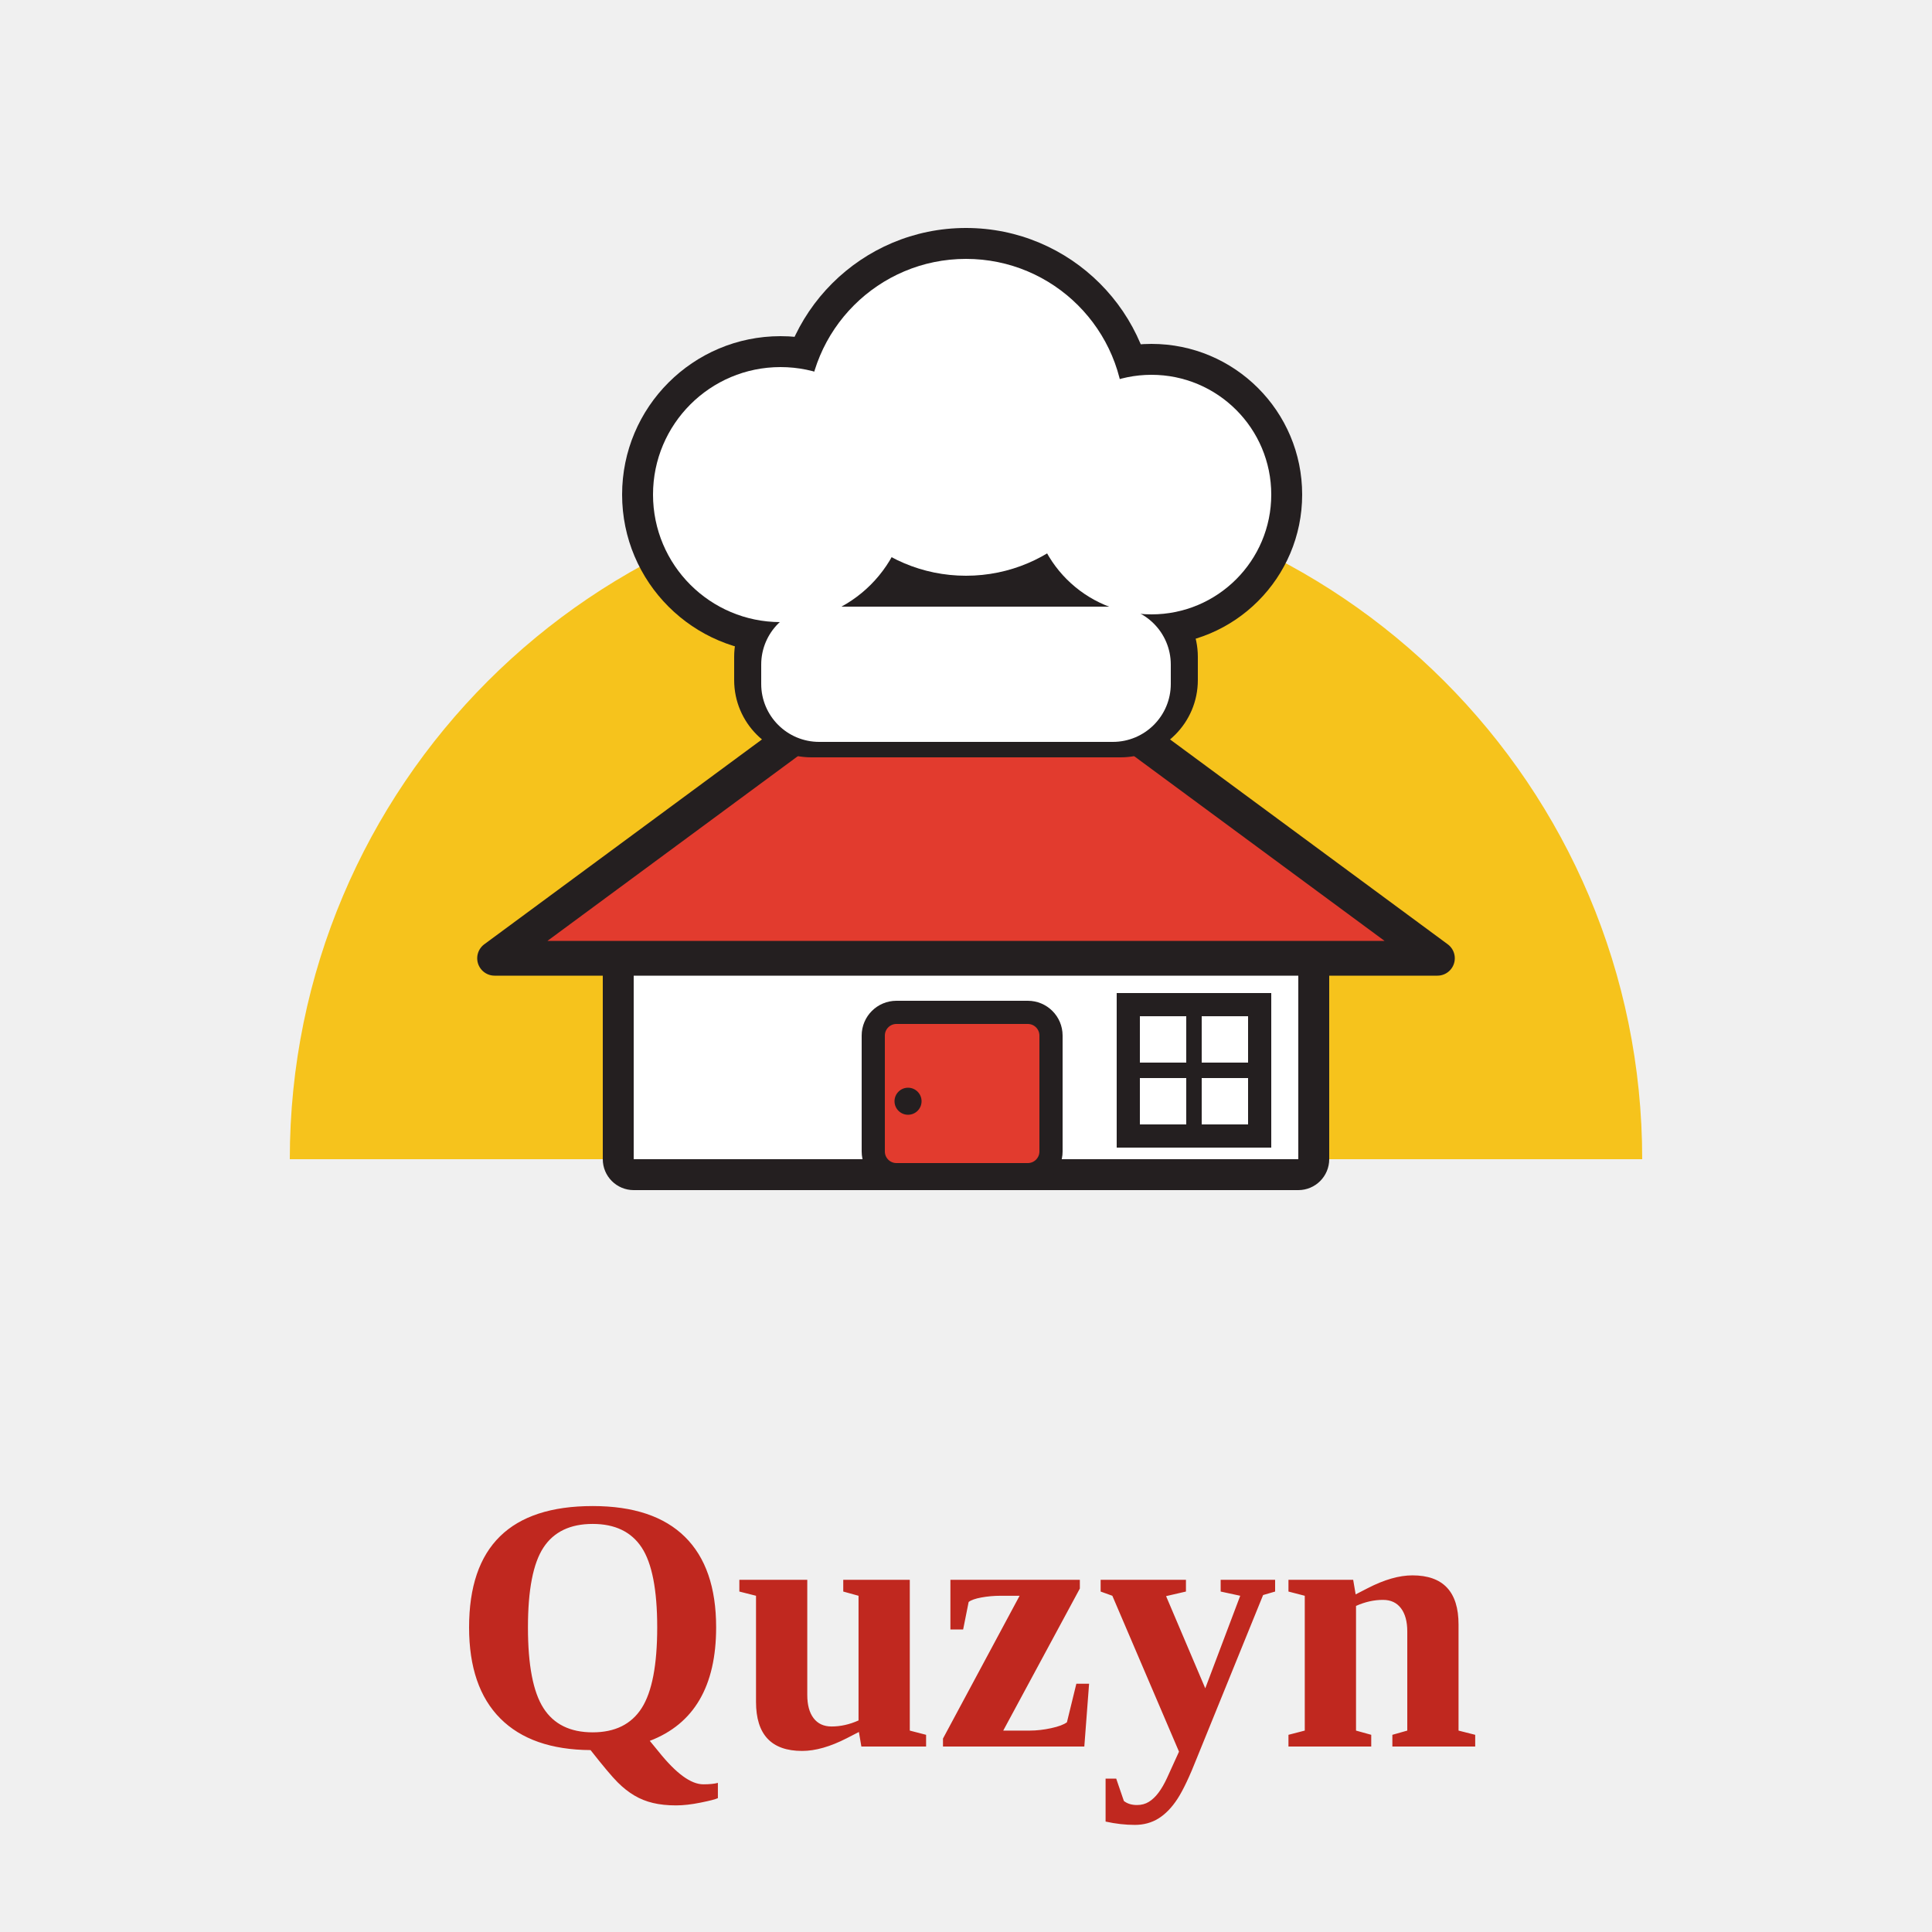
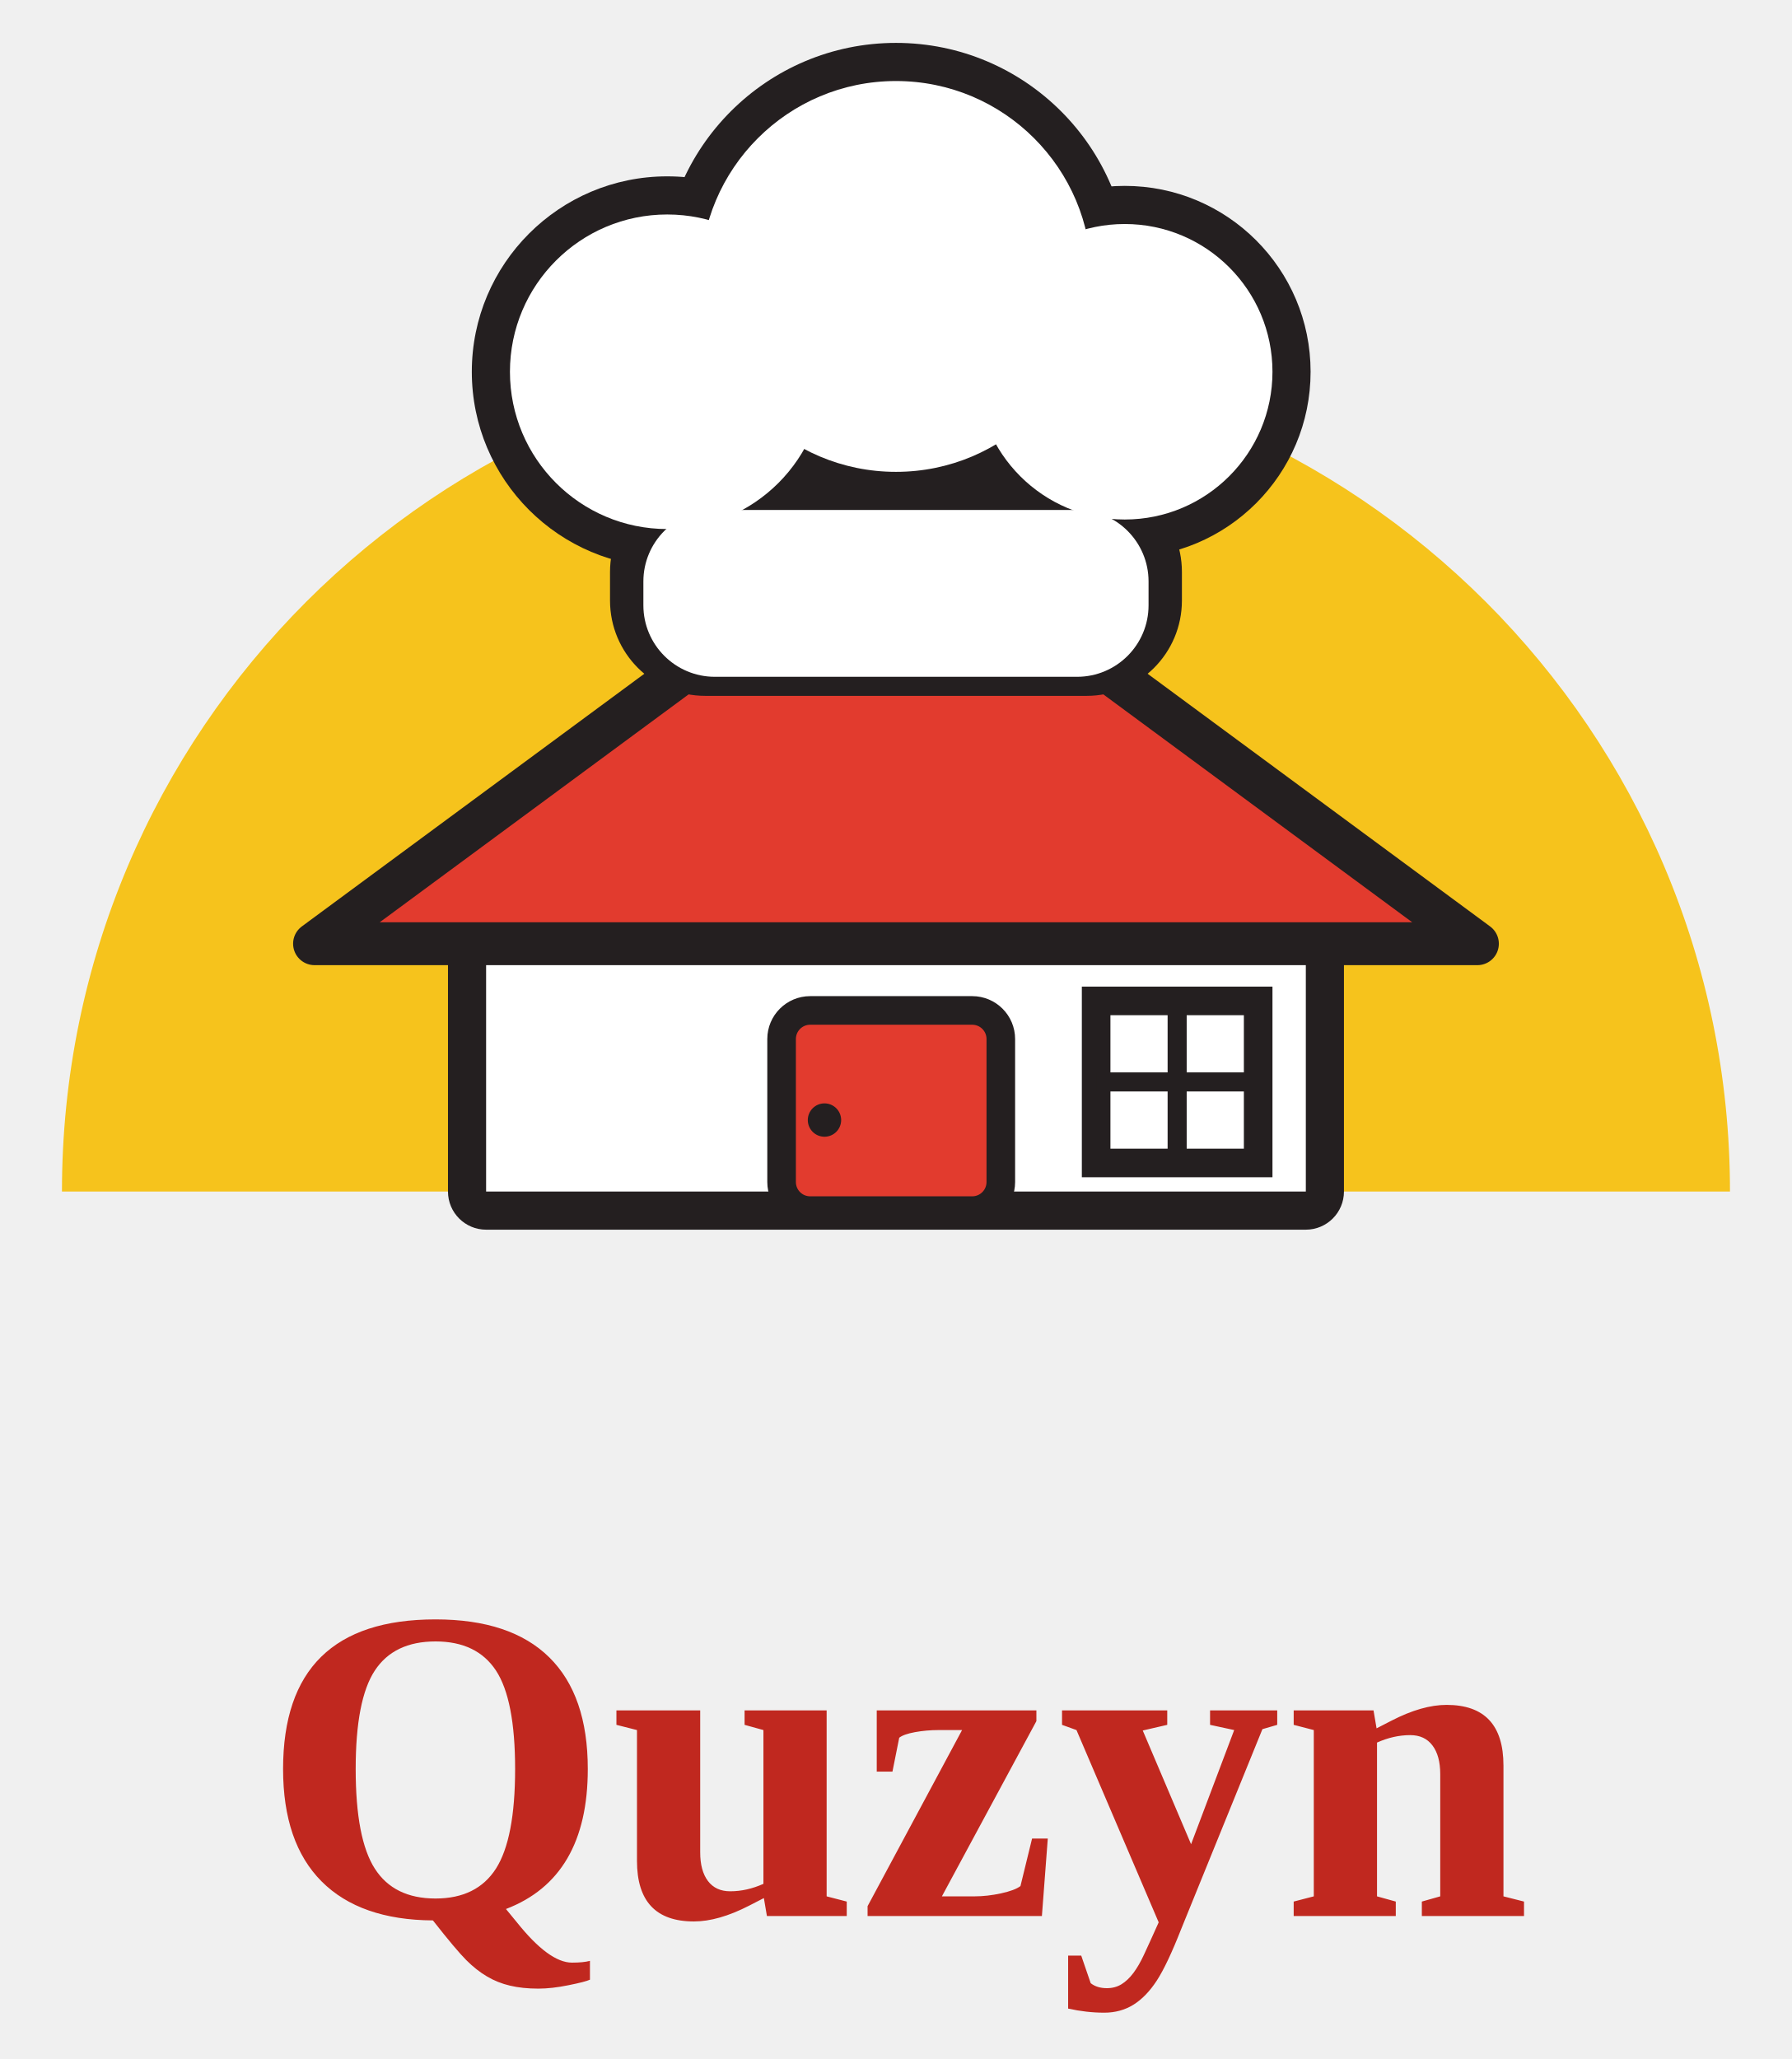
- <svg xmlns="http://www.w3.org/2000/svg" viewBox="0 0 500 500" role="img" aria-label="Quzyn">
+ <svg xmlns="http://www.w3.org/2000/svg" viewBox="62 50 376 432" role="img" aria-label="Quzyn">
  <path d="M75 300 A175 175 0 0 1 425 300 Z" fill="#F6C31C" />
  <rect x="160" y="238" width="180" height="66" rx="4" fill="#FFFFFF" stroke="#241F20" stroke-width="8" />
  <polygon points="250,158 128,248 372,248" fill="#E23B2E" stroke="#241F20" stroke-width="9" stroke-linejoin="round" />
  <rect x="226" y="262" width="46" height="42" rx="6" fill="#E23B2E" stroke="#241F20" stroke-width="6" />
  <circle cx="235" cy="285" r="3.5" fill="#241F20" />
  <rect x="292" y="260" width="34" height="34" fill="#FFFFFF" stroke="#241F20" stroke-width="6" />
  <line x1="309" y1="260" x2="309" y2="294" stroke="#241F20" stroke-width="4" />
  <line x1="292" y1="277" x2="326" y2="277" stroke="#241F20" stroke-width="4" />
  <g fill="#241F20">
    <rect x="190" y="150" width="120" height="46" rx="20" />
    <circle cx="202" cy="128" r="41" />
    <circle cx="250" cy="108" r="49" />
    <circle cx="298" cy="128" r="39" />
  </g>
  <g fill="#FFFFFF">
    <rect x="197" y="157" width="106" height="35" rx="15" />
    <circle cx="202" cy="128" r="33" />
    <circle cx="250" cy="108" r="41" />
    <circle cx="298" cy="128" r="31" />
  </g>
  <text x="250" y="452" text-anchor="middle" font-family="Georgia, 'Times New Roman', serif" font-size="94" font-weight="700" fill="#C0281F">Quzyn</text>
</svg>
